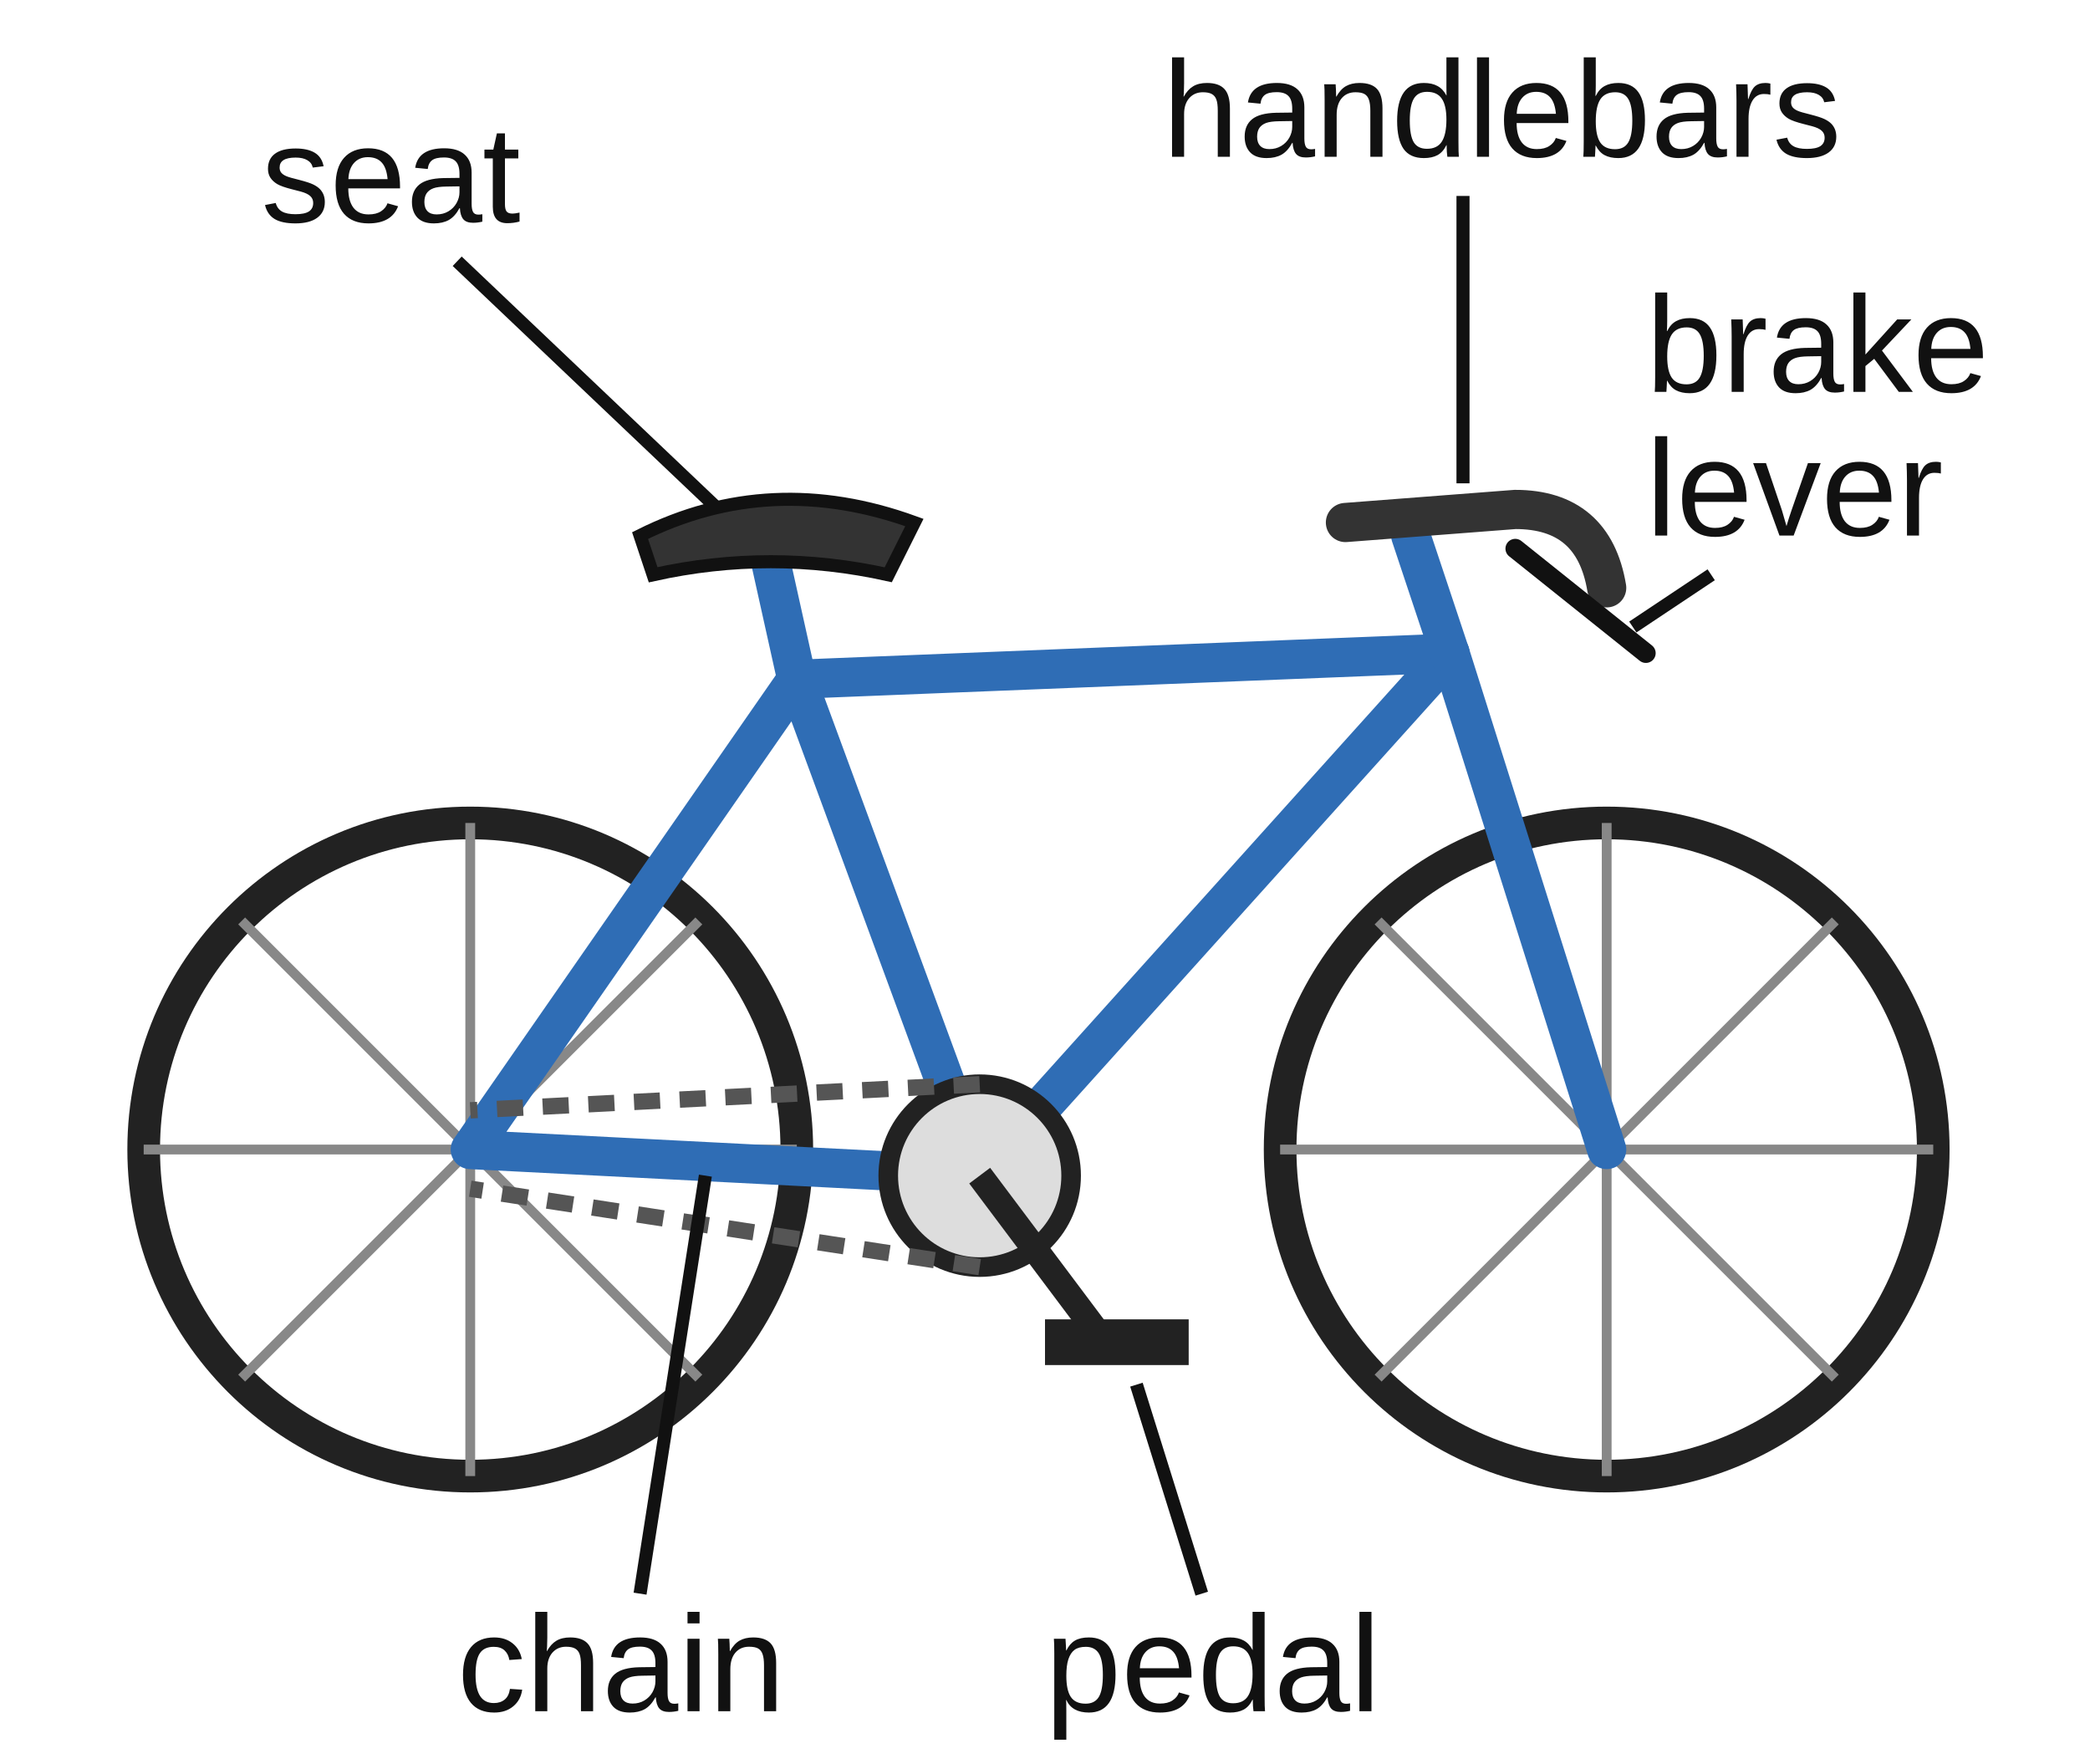
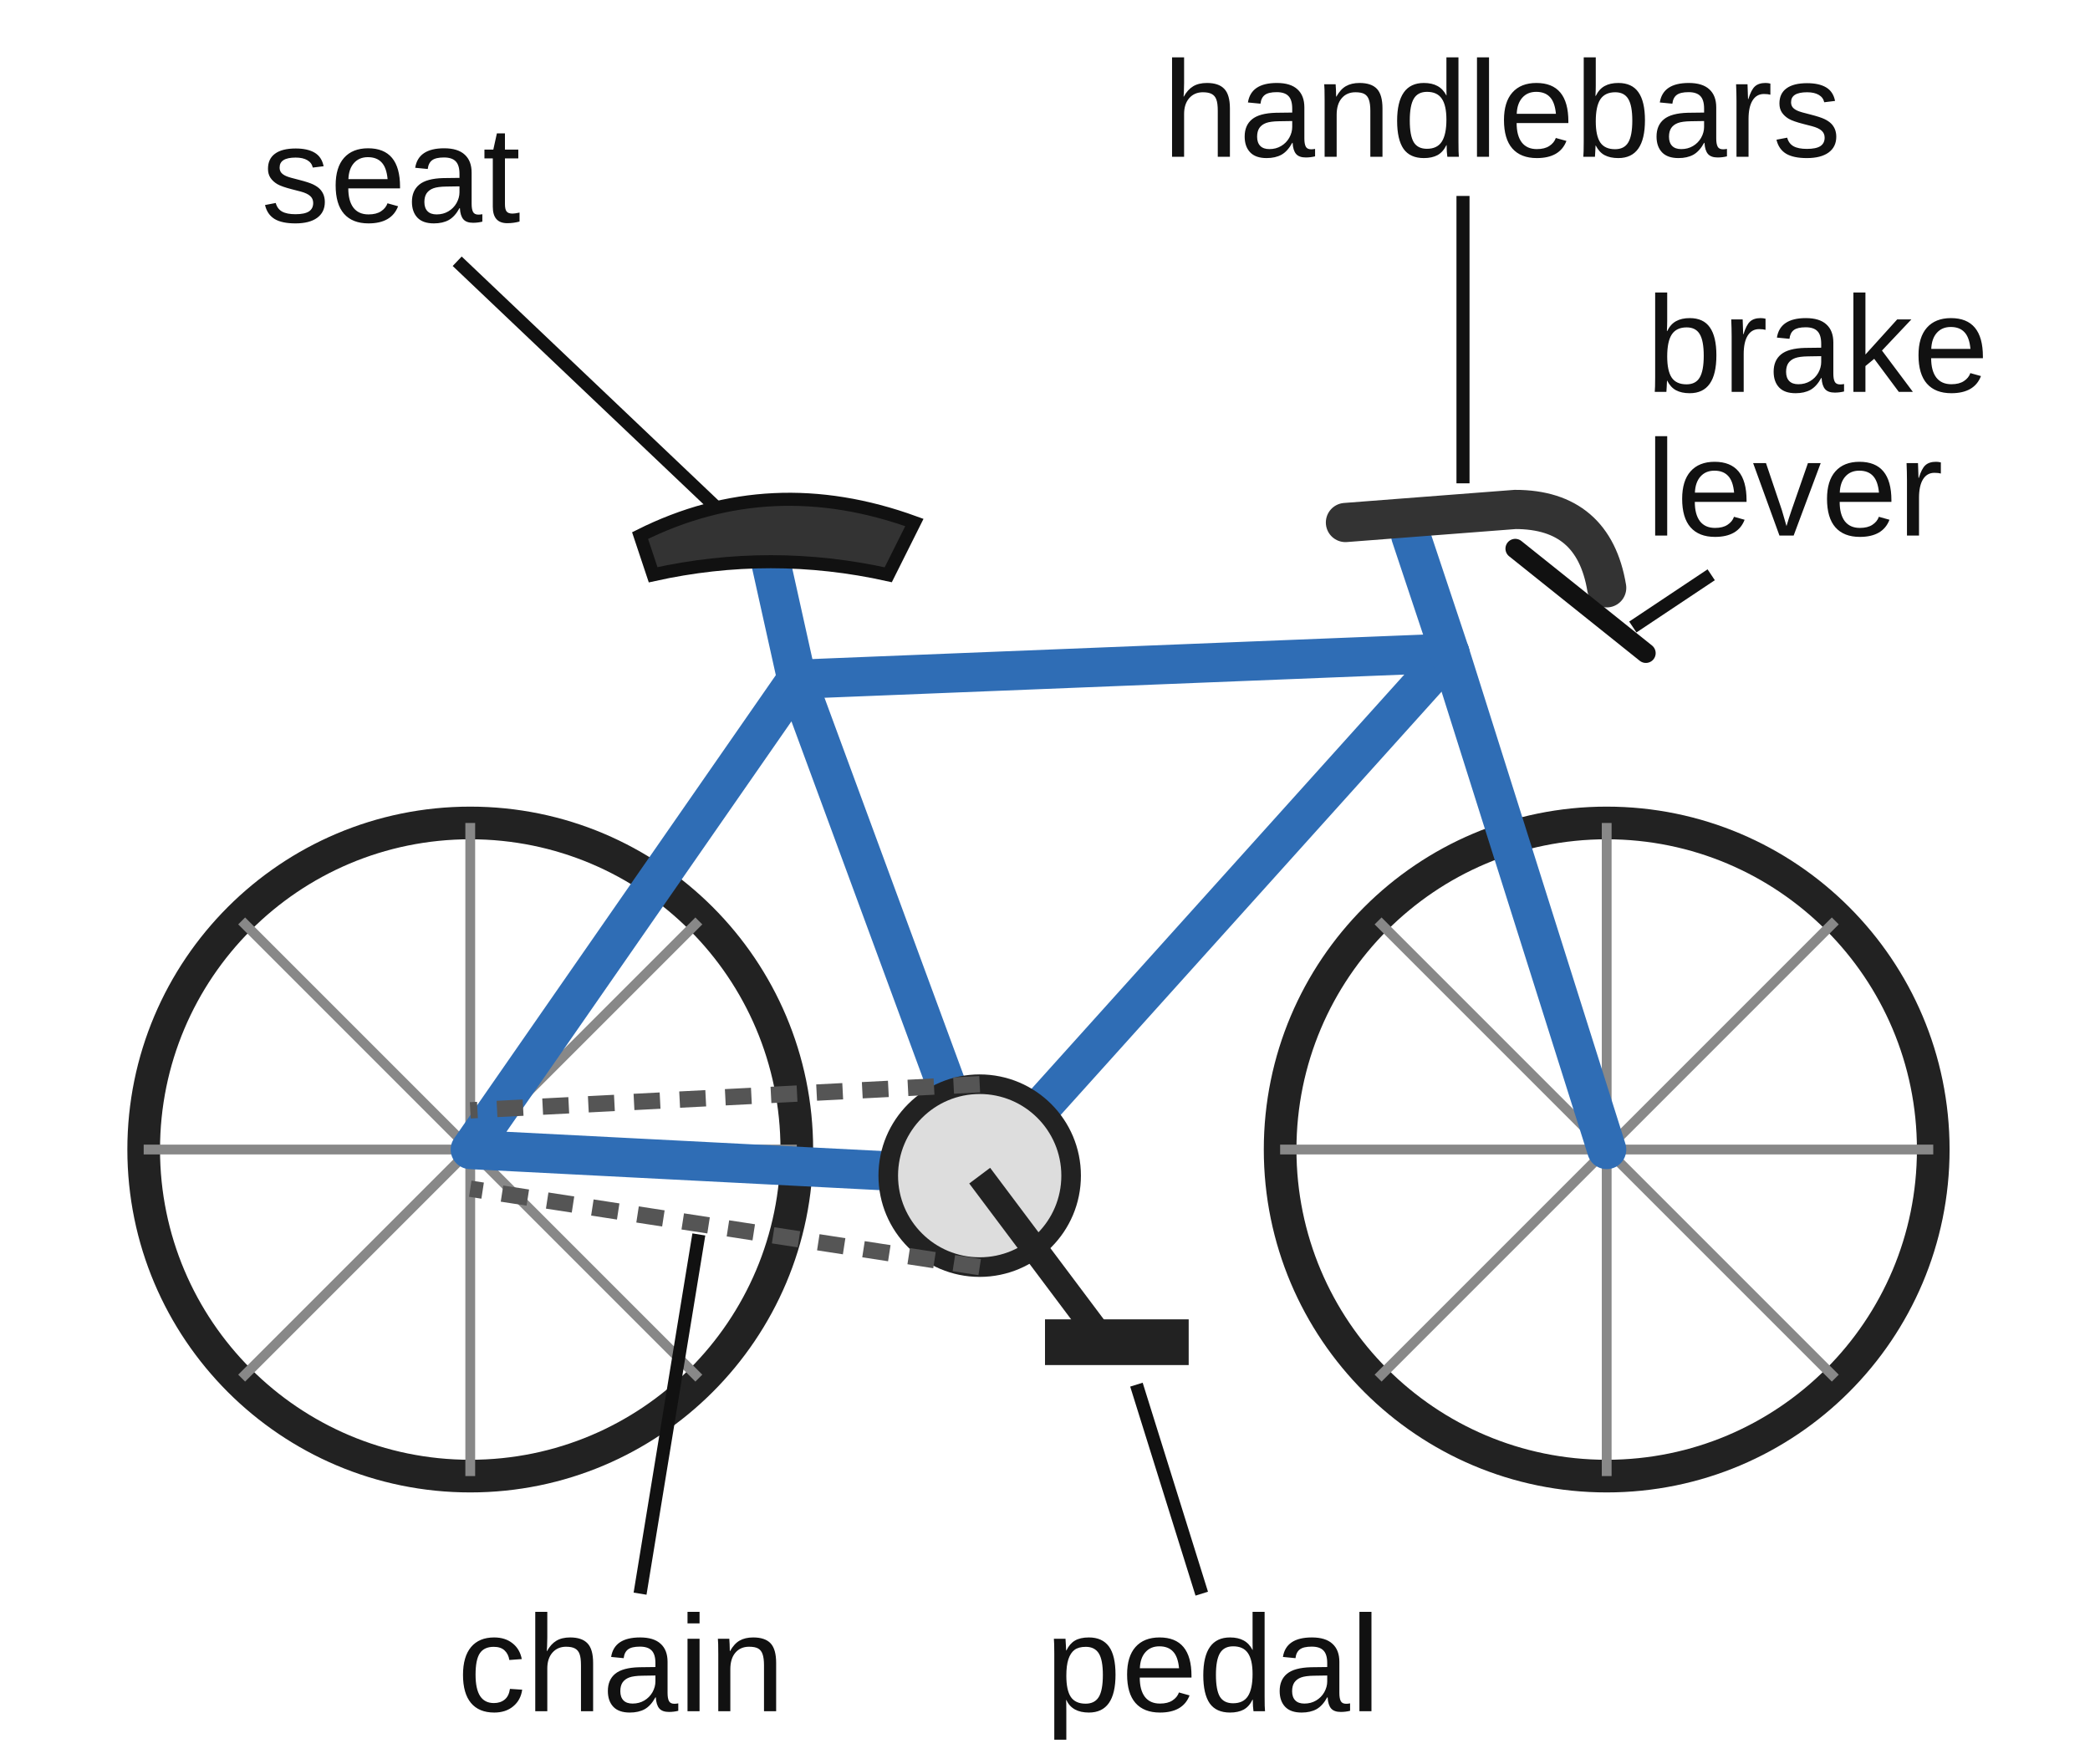
<svg xmlns="http://www.w3.org/2000/svg" viewBox="0 0 320 270" role="img" aria-labelledby="t">
  <g fill="none" stroke="#222" stroke-width="5">
    <circle cx="72" cy="176" r="50" />
    <circle cx="246" cy="176" r="50" />
  </g>
  <g stroke="#888" stroke-width="1.5">
    <path d="M72 126 L72 226 M22 176 L122 176 M37 141 L107 211 M37 211 L107 141" />
    <path d="M246 126 L246 226 M196 176 L296 176 M211 141 L281 211 M211 211 L281 141" />
  </g>
  <g fill="none" stroke="#2F6DB5" stroke-width="6" stroke-linejoin="round" stroke-linecap="round">
    <path d="M72 176 L150 180 L122 104 Z" />
    <path d="M122 104 L222 100 L150 180" />
    <path d="M222 100 L246 176" />
    <path d="M216 82 L222 100" />
  </g>
  <path d="M122 104 L118 86" stroke="#2F6DB5" stroke-width="6" stroke-linecap="round" />
  <path d="M98 82 Q118 72 140 80 L136 88 Q118 84 100 88 Z" fill="#333" stroke="#111" stroke-width="2" />
  <path d="M206 80 L232 78 Q244 78 246 90" fill="none" stroke="#333" stroke-width="6" stroke-linecap="round" />
  <path d="M232 84 L252 100" stroke="#111" stroke-width="3" stroke-linecap="round" />
  <circle cx="150" cy="180" r="14" fill="#DDD" stroke="#222" stroke-width="3" />
  <g fill="none" stroke="#555" stroke-width="2.5" stroke-dasharray="4 3">
    <path d="M150 166 L72 170" />
    <path d="M150 194 L72 182" />
  </g>
  <path d="M150 180 L168 204" stroke="#222" stroke-width="4" />
  <rect x="160" y="202" width="22" height="7" fill="#222" />
  <g font-family="Arial, Helvetica, sans-serif" font-size="21" fill="#111">
    <text x="40" y="34">seat</text>
    <path d="M70 40 L110 78" stroke="#111" stroke-width="2" />
    <text x="178" y="24">handlebars</text>
    <path d="M224 30 L224 74" stroke="#111" stroke-width="2" />
    <text x="252" y="60">brake</text>
    <text x="252" y="82">lever</text>
    <path d="M262 88 L250 96" stroke="#111" stroke-width="2" />
    <text x="70" y="262">chain</text>
-     <path d="M98 244 L108 180" stroke="#111" stroke-width="2" />
+     <path d="M98 244 L107 189" stroke="#111" stroke-width="2" />
    <text x="160" y="262">pedal</text>
    <path d="M184 244 L174 212" stroke="#111" stroke-width="2" />
  </g>
</svg>
